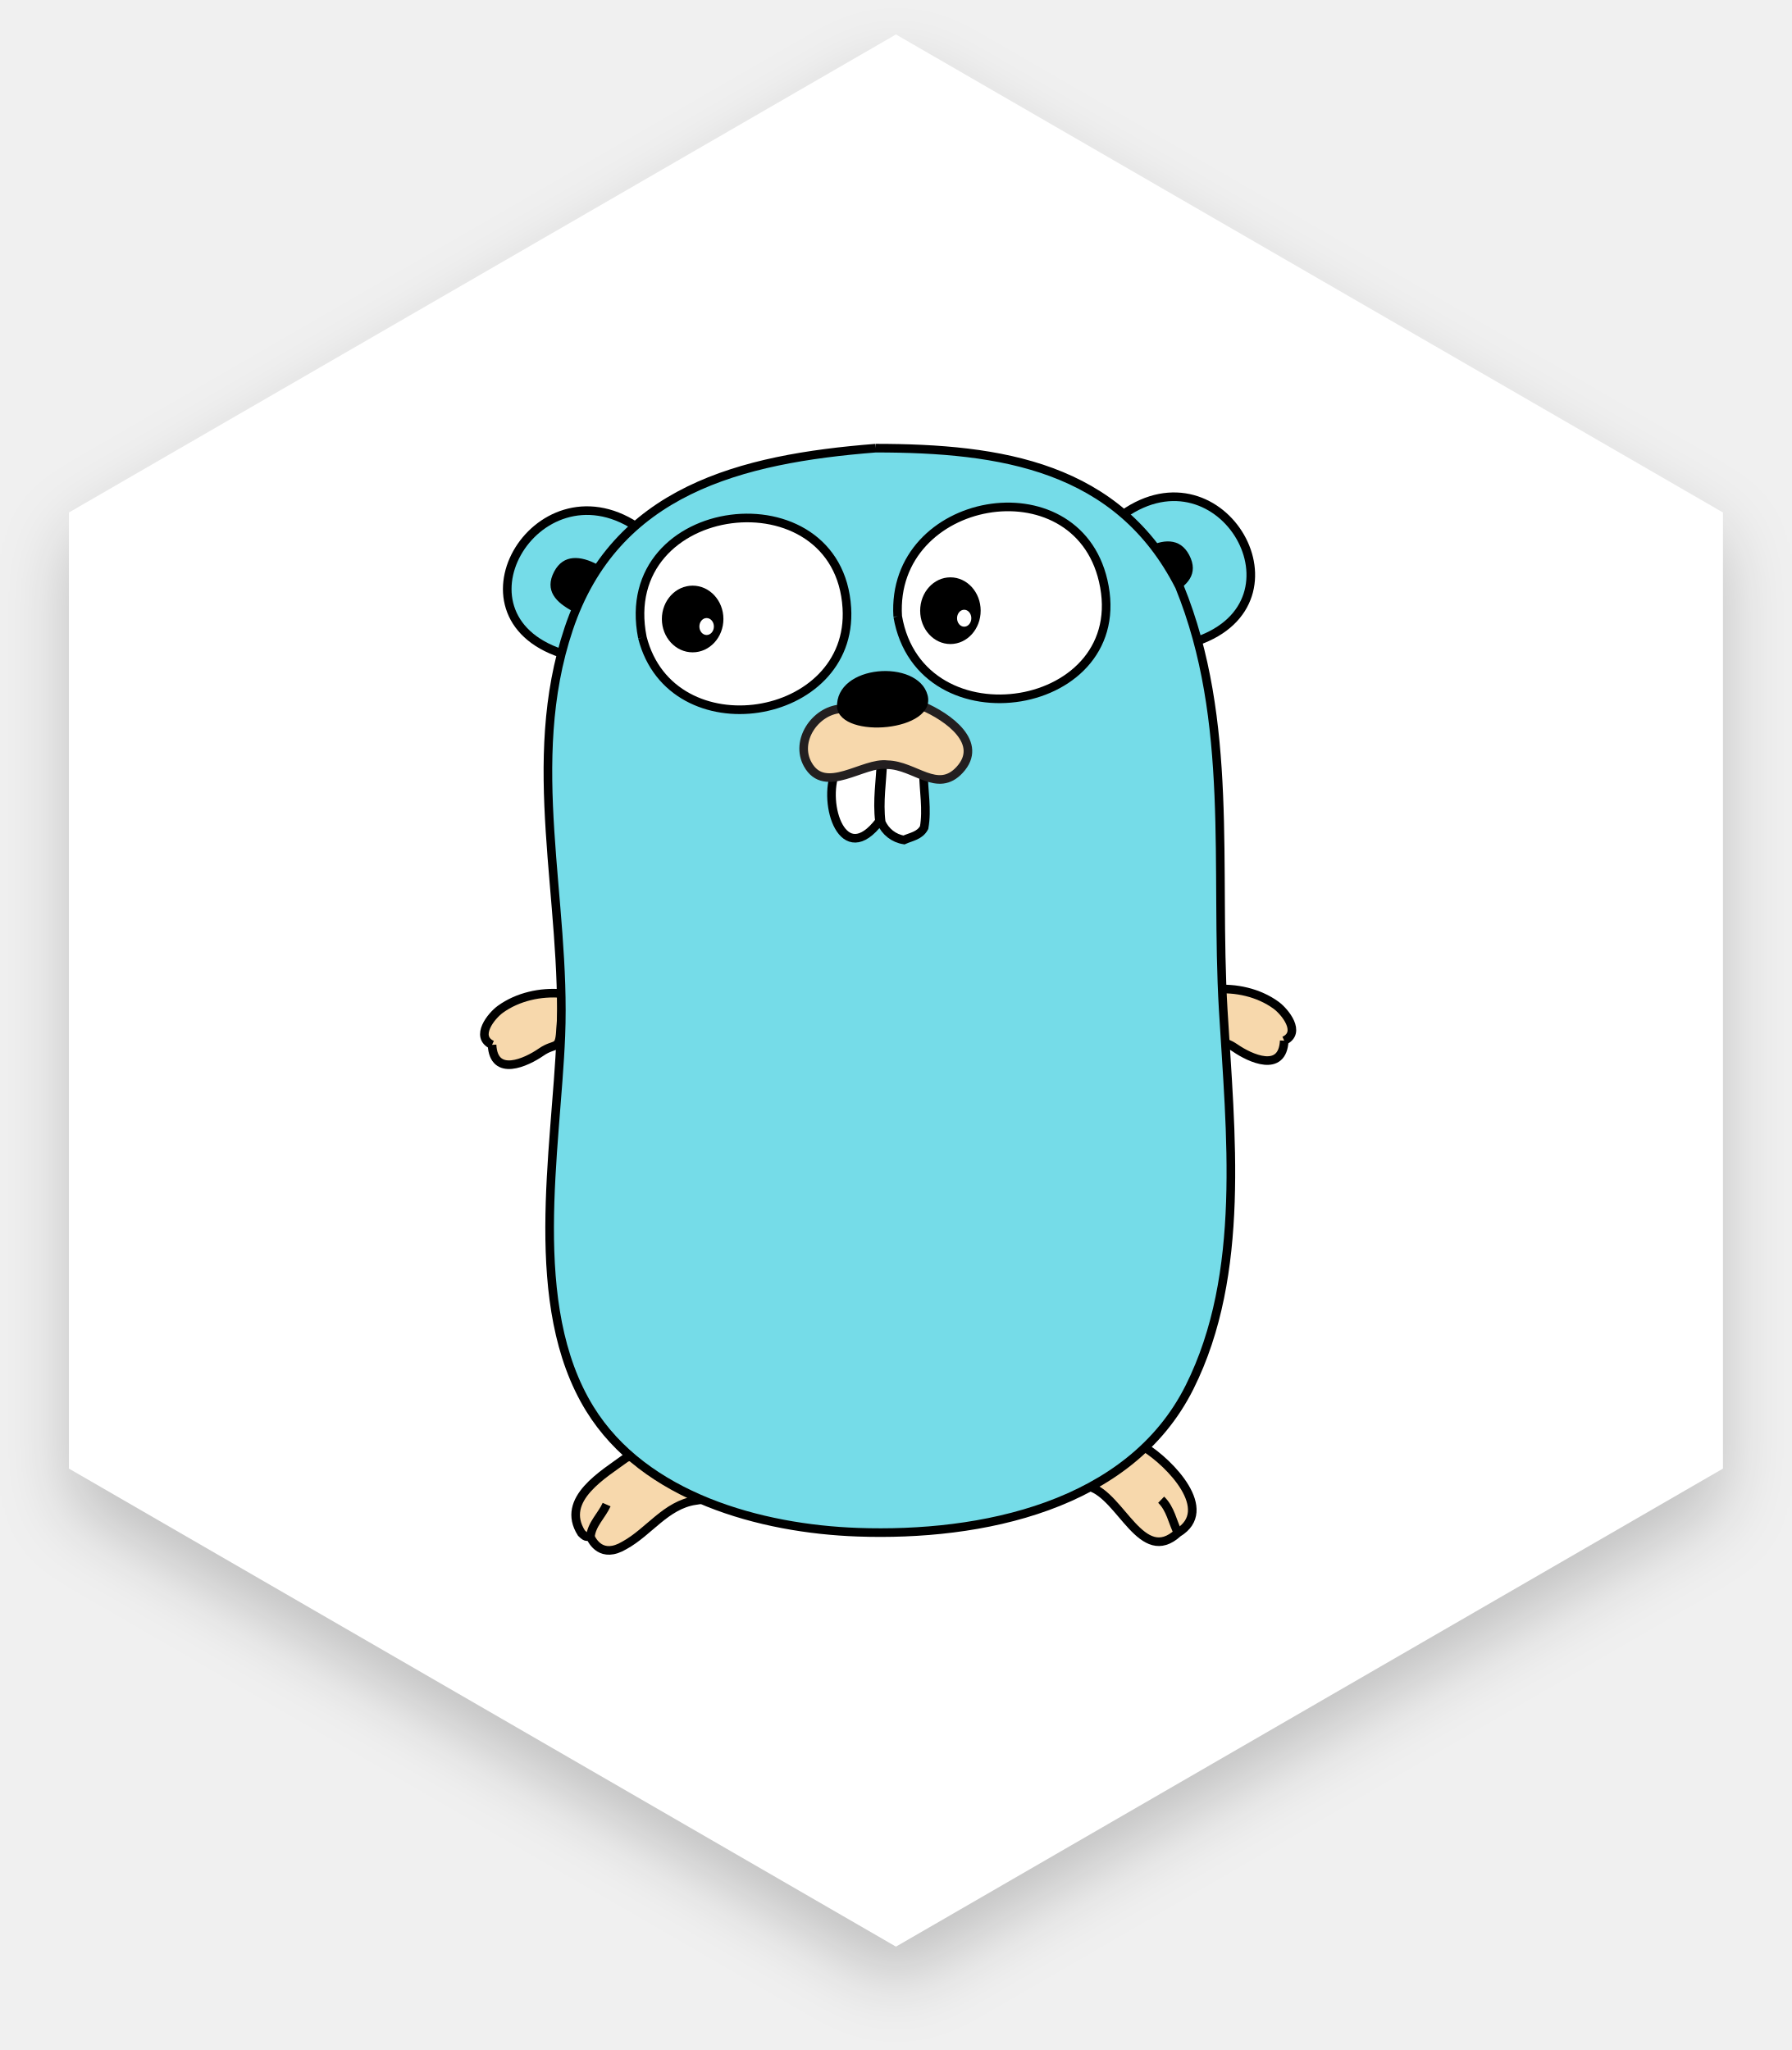
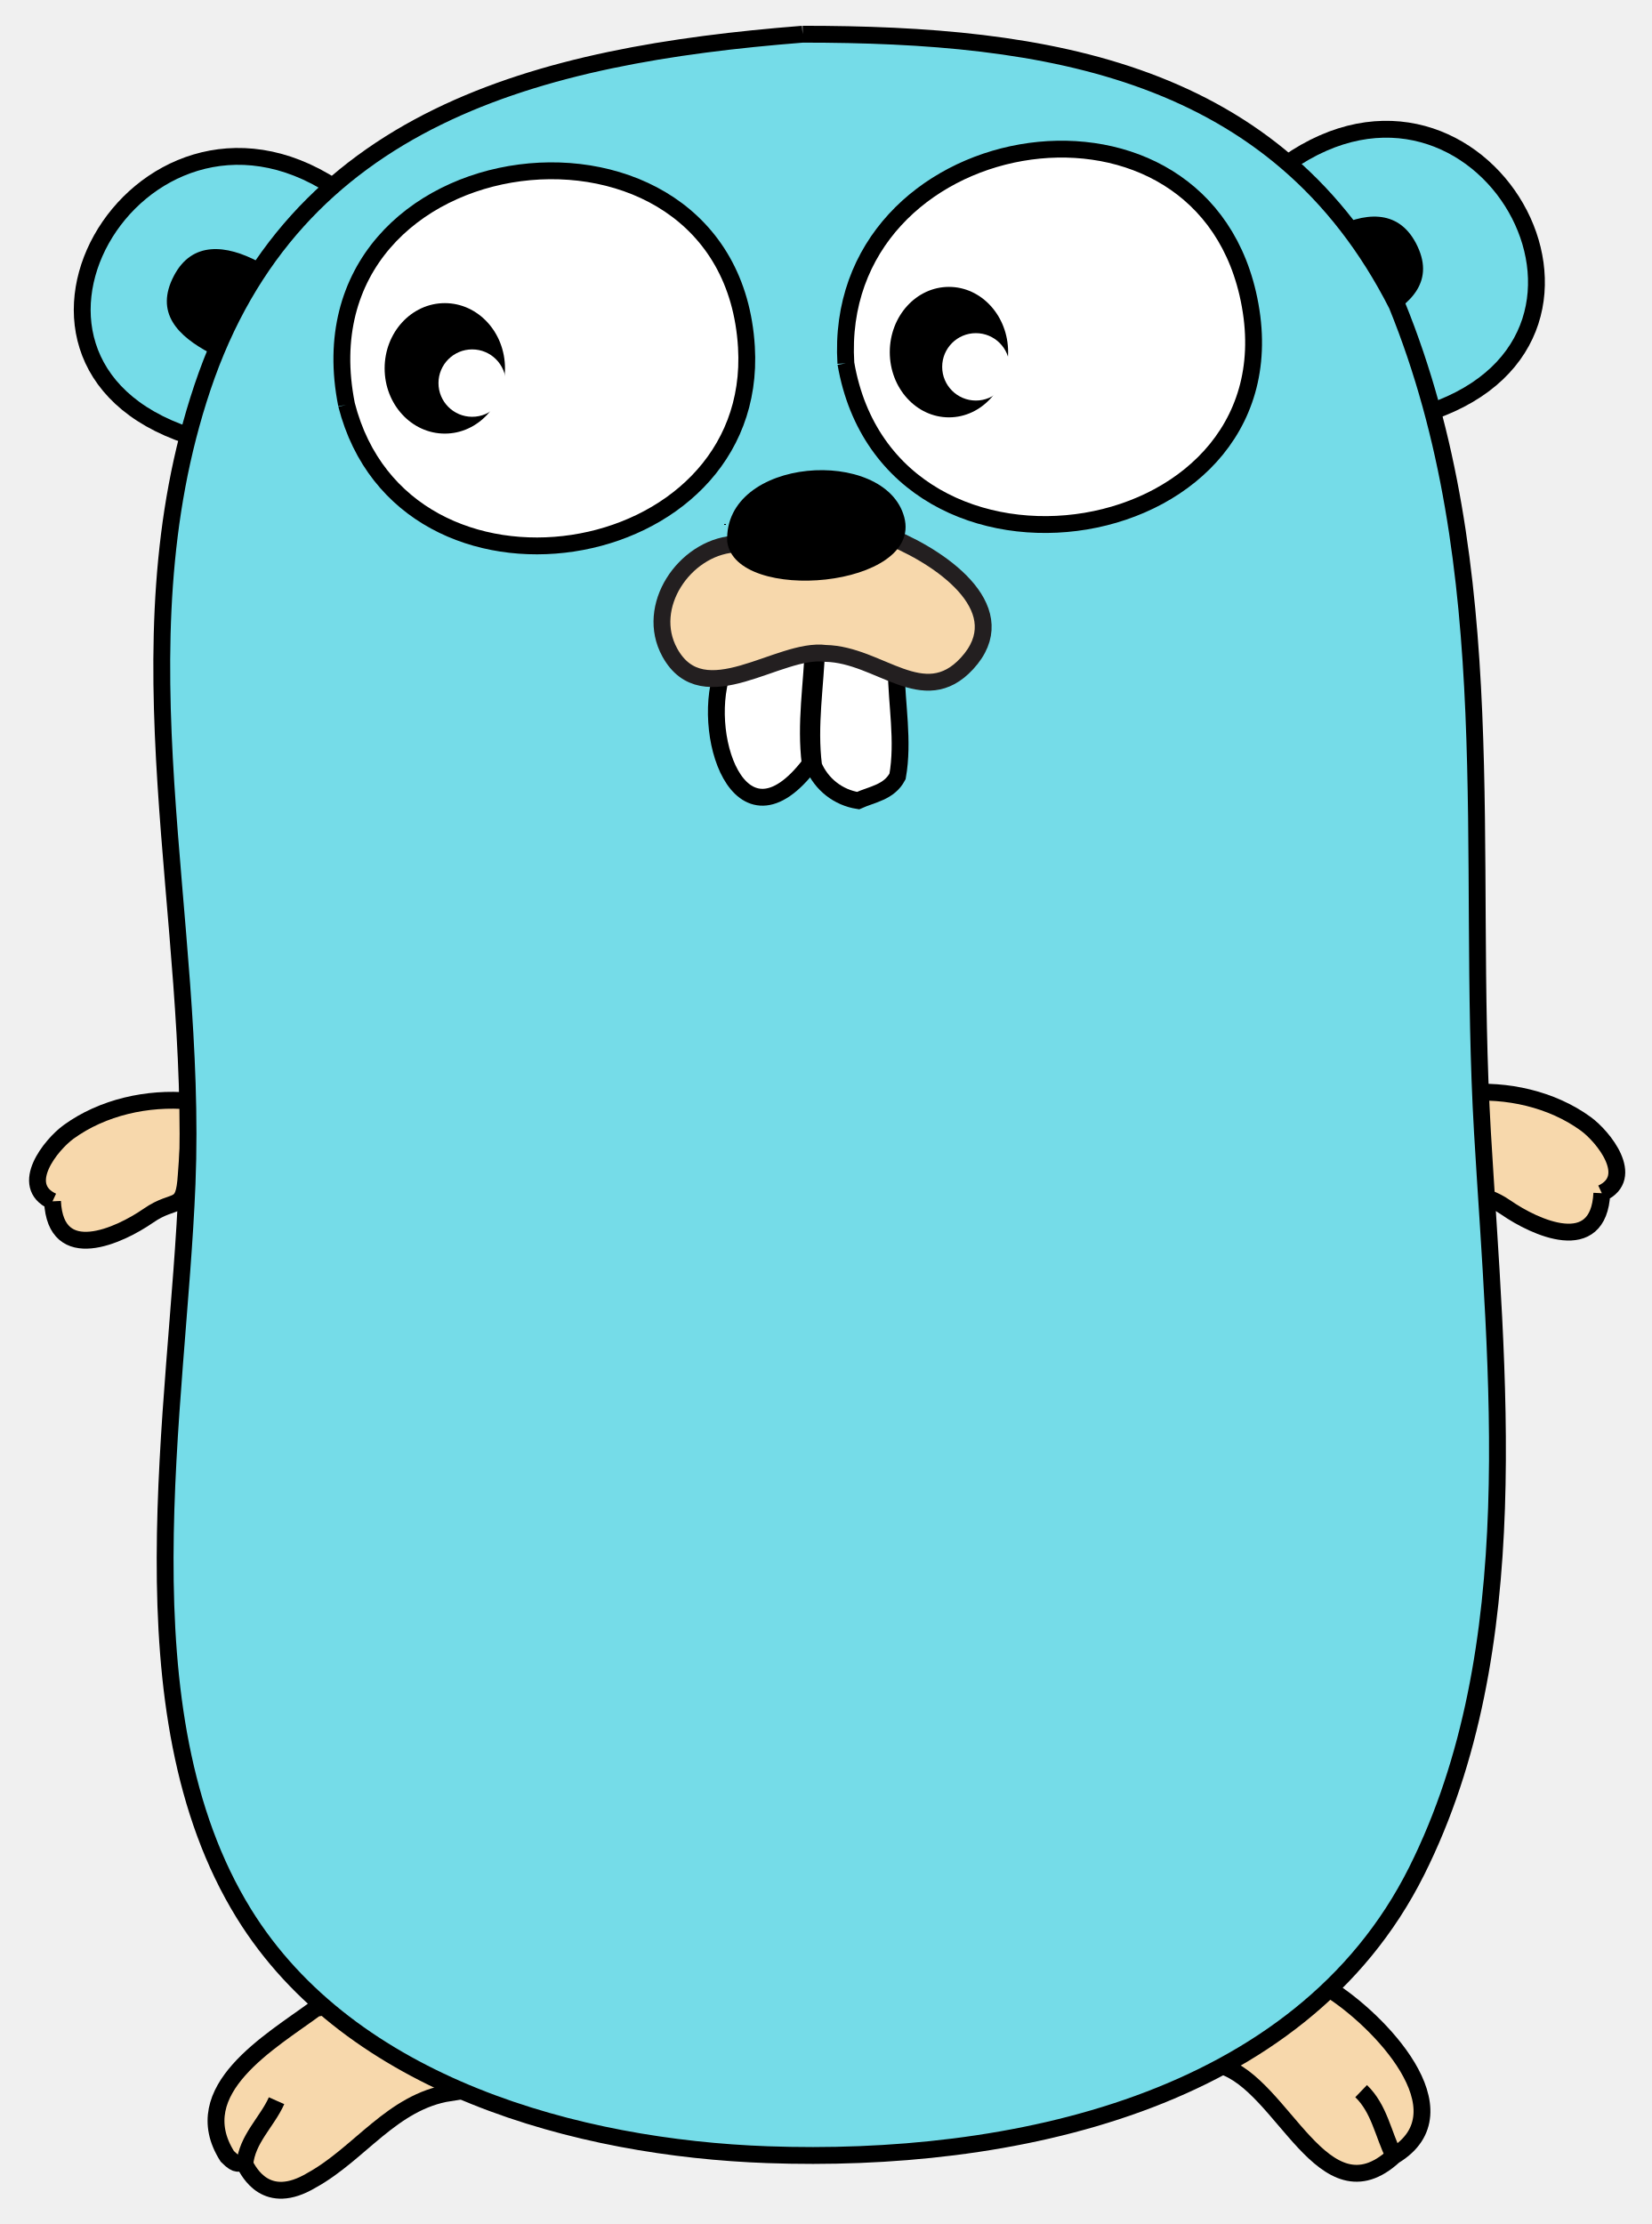
- <svg xmlns="http://www.w3.org/2000/svg" xmlns:xlink="http://www.w3.org/1999/xlink" width="104px" height="119px" viewBox="0 0 104 119" version="1.1">
-   <defs>
-     <polygon id="path-1" points="48 0 96 27.75 96 83.25 48 111 -2.35633735e-12 83.25 -2.38653541e-12 27.75" />
-     <filter x="-50%" y="-50%" width="200%" height="200%" filterUnits="objectBoundingBox" id="filter-2">
-       <feOffset dx="0" dy="2" in="SourceAlpha" result="shadowOffsetOuter1" />
-       <feGaussianBlur stdDeviation="2" in="shadowOffsetOuter1" result="shadowBlurOuter1" />
-       <feColorMatrix values="0 0 0 0 0   0 0 0 0 0   0 0 0 0 0  0 0 0 0.2 0" type="matrix" in="shadowBlurOuter1" />
-     </filter>
-   </defs>
+ <svg xmlns="http://www.w3.org/2000/svg" width="49px" height="66px" viewBox="0 0 49 66" version="1.1">
+   <defs />
  <g id="Page-1" stroke="none" stroke-width="1" fill="none" fill-rule="evenodd">
-     <g id="DesktopHD_Round7_ClientGuides-Copy" transform="translate(-385, -1416)">
-       <g id="clients-copy" transform="translate(389, 1067)">
-         <g id="row1">
-           <g id="go" transform="translate(0, 351)">
-             <g id="Polygon">
-               <use fill="black" fill-opacity="1" filter="url(#filter-2)" xlink:href="#path-1" />
-               <use fill="#FFFFFF" fill-rule="evenodd" xlink:href="#path-1" />
-             </g>
-             <g transform="translate(24, 24)">
-               <path d="M0.558,34.651 C0.65,36.549 2.545,35.671 3.403,35.077 C4.217,34.514 4.456,34.982 4.527,33.87 C4.574,33.139 4.658,32.408 4.617,31.675 C3.385,31.563 2.045,31.857 1.035,32.591 C0.515,32.969 -0.46,34.177 0.558,34.651" id="Shape" stroke="#000000" stroke-width="0.5" fill="#F7D8AC" />
-               <path id="Shape" stroke="#000000" stroke-width="0.5" fill="#C6B198" />
-               <path d="M4.936,12.035 C-2.324,9.991 3.075,0.746 8.905,4.549 L4.936,12.035 Z" id="Shape" stroke="#000000" stroke-width="0.5" fill="#75DCE8" />
-               <path d="M37.194,3.855 C42.941,-0.185 48.134,8.93 41.455,11.224 L37.194,3.855 Z" id="Shape" stroke="#000000" stroke-width="0.5" fill="#75DCE8" />
-               <path d="M38.43,58.015 C39.89,58.919 42.558,61.653 40.368,62.978 C38.264,64.907 37.087,60.862 35.24,60.301 C36.035,59.22 37.043,58.234 38.43,58.015 Z" id="Shape" stroke="#000000" stroke-width="0.5" fill="#F7D8AC" />
-               <path d="M40.368,62.978 C40.044,62.332 39.935,61.578 39.393,61.057" id="Shape" stroke="#000000" stroke-width="0.5" />
-               <path d="M12.352,61.104 C10.638,61.37 9.674,62.917 8.246,63.703 C6.9,64.506 6.385,63.445 6.264,63.23 C6.053,63.134 6.07,63.32 5.745,62.992 C4.497,61.021 7.045,59.58 8.371,58.601 C10.219,58.227 11.377,59.83 12.352,61.104 Z" id="Shape" stroke="#000000" stroke-width="0.5" fill="#F7D8AC" />
-               <path d="M6.264,63.23 C6.329,62.479 6.924,61.976 7.207,61.341" id="Shape" stroke="#000000" stroke-width="0.5" />
-               <path d="M5.239,9.482 C4.282,8.974 3.579,8.286 4.165,7.177 C4.707,6.15 5.715,6.261 6.673,6.769 L5.239,9.482 Z" id="Shape" fill="#000000" />
-               <path d="M39.942,8.517 C40.9,8.01 41.603,7.321 41.017,6.212 C40.474,5.186 39.467,5.297 38.509,5.804 L39.942,8.517 Z" id="Shape" fill="#000000" />
-               <path d="M46.536,34.41 C46.444,36.308 44.549,35.43 43.691,34.836 C42.876,34.273 42.638,34.741 42.567,33.629 C42.52,32.898 42.436,32.167 42.477,31.434 C43.709,31.322 45.049,31.616 46.058,32.35 C46.578,32.728 47.554,33.936 46.536,34.41" id="Shape" stroke="#000000" stroke-width="0.5" fill="#F7D8AC" />
-               <path id="Shape" stroke="#000000" stroke-width="0.5" fill="#F7D8AC" />
-               <path d="M22.819,0.015 C30.088,0.015 36.902,1.055 40.454,8.046 C43.642,15.881 42.508,24.329 42.994,32.61 C43.412,39.72 44.338,47.934 41.042,54.523 C37.576,61.455 28.913,63.199 21.777,62.943 C16.171,62.743 9.399,60.912 6.235,55.785 C2.524,49.771 4.281,40.828 4.551,34.136 C4.87,26.209 2.405,18.258 5.007,10.501 C7.706,2.454 14.985,0.635 22.819,0.015" id="Shape" stroke="#000000" stroke-width="0.5" fill="#75DCE8" />
-               <path d="M24.102,9.782 C25.407,17.376 37.808,15.368 36.027,7.709 C34.43,0.842 23.669,2.743 24.102,9.782" id="Shape" stroke="#000000" stroke-width="0.5" fill="#FFFFFF" />
-               <path d="M9.284,11.01 C10.975,17.621 21.549,15.929 21.151,9.297 C20.673,1.355 7.667,2.887 9.284,11.01" id="Shape" stroke="#000000" stroke-width="0.5" fill="#FFFFFF" />
-               <path d="M25.599,18.894 C25.604,19.881 25.823,20.99 25.636,22.04 C25.384,22.516 24.89,22.567 24.465,22.759 C23.876,22.667 23.381,22.28 23.145,21.728 C22.993,20.53 23.201,19.369 23.239,18.17 L25.599,18.894 Z" id="Shape" stroke="#000000" stroke-width="0.5" fill="#FFFFFF" />
-               <g id="Group" transform="translate(10.35529, 7.954802)">
-                 <ellipse id="Oval" fill="#000000" cx="1.845" cy="1.977" rx="1.786" ry="1.936" />
-                 <ellipse id="Oval" fill="#FFFFFF" cx="2.657" cy="2.414" rx="0.421" ry="0.492" />
-               </g>
-               <g id="Group" transform="translate(25.28618, 7.472693)">
-                 <ellipse id="Oval" fill="#000000" cx="1.875" cy="1.977" rx="1.756" ry="1.936" />
-                 <ellipse id="Oval" fill="#FFFFFF" cx="2.674" cy="2.414" rx="0.414" ry="0.492" />
-               </g>
-               <path d="M20.496,18.787 C19.717,20.676 20.93,24.456 23.044,21.668 C22.893,20.469 23.1,19.309 23.139,18.109 L20.496,18.787 Z" id="Shape" stroke="#000000" stroke-width="0.5" fill="#FFFFFF" />
-               <g id="Group" transform="translate(18.5432, 12.89642)">
-                 <path d="M2.219,2.251 C0.767,2.375 -0.42,4.103 0.335,5.47 C1.335,7.281 3.567,5.31 4.957,5.494 C6.556,5.527 7.867,7.187 9.152,5.794 C10.581,4.245 8.536,2.736 6.939,2.062 L2.219,2.251 Z" id="Shape" stroke="#231F20" stroke-width="0.5" fill="#F7D8AC" />
-                 <path d="M2.037,2.175 C1.929,-0.343 6.725,-0.658 7.291,1.45 C7.856,3.553 2.273,4.041 2.037,2.175 C1.848,0.685 2.037,2.175 2.037,2.175 Z" id="Shape" fill="#000000" />
-               </g>
-             </g>
-           </g>
+     <g id="go" transform="translate(1, 1)">
+       <g id="Group">
+         <path d="M0.558,34.651 C0.65,36.549 2.545,35.671 3.403,35.077 C4.217,34.514 4.456,34.982 4.527,33.87 C4.574,33.139 4.658,32.408 4.617,31.675 C3.385,31.563 2.045,31.857 1.035,32.591 C0.515,32.969 -0.46,34.177 0.558,34.651" id="Shape" stroke="#000000" stroke-width="0.5" fill="#F7D8AC" fill-rule="nonzero" />
+         <path d="M4.936,12.035 C-2.324,9.991 3.075,0.746 8.905,4.549 L4.936,12.035 Z" id="Shape" stroke="#000000" stroke-width="0.5" fill="#75DCE8" fill-rule="nonzero" />
+         <path d="M37.194,3.855 C42.941,-0.185 48.134,8.93 41.455,11.224 L37.194,3.855 Z" id="Shape" stroke="#000000" stroke-width="0.5" fill="#75DCE8" fill-rule="nonzero" />
+         <path d="M38.43,58.015 C39.89,58.919 42.558,61.653 40.368,62.978 C38.264,64.907 37.087,60.862 35.24,60.301 C36.035,59.22 37.043,58.234 38.43,58.015 Z" id="Shape" stroke="#000000" stroke-width="0.5" fill="#F7D8AC" fill-rule="nonzero" />
+         <path d="M40.368,62.978 C40.044,62.332 39.935,61.578 39.393,61.057" id="Shape" stroke="#000000" stroke-width="0.5" />
+         <path d="M12.352,61.104 C10.638,61.37 9.674,62.917 8.246,63.703 C6.9,64.506 6.385,63.445 6.264,63.23 C6.053,63.134 6.07,63.32 5.745,62.992 C4.497,61.021 7.045,59.58 8.371,58.601 C10.219,58.227 11.377,59.83 12.352,61.104 Z" id="Shape" stroke="#000000" stroke-width="0.5" fill="#F7D8AC" fill-rule="nonzero" />
+         <path d="M6.264,63.23 C6.329,62.479 6.924,61.976 7.207,61.341" id="Shape" stroke="#000000" stroke-width="0.5" />
+         <path d="M5.239,9.482 C4.282,8.974 3.579,8.286 4.165,7.177 C4.707,6.15 5.715,6.261 6.673,6.769 L5.239,9.482 Z" id="Shape" fill="#000000" fill-rule="nonzero" />
+         <path d="M39.942,8.517 C40.9,8.01 41.603,7.321 41.017,6.212 C40.474,5.186 39.467,5.297 38.509,5.804 L39.942,8.517 Z" id="Shape" fill="#000000" fill-rule="nonzero" />
+         <path d="M46.536,34.41 C46.444,36.308 44.549,35.43 43.691,34.836 C42.876,34.273 42.638,34.741 42.567,33.629 C42.52,32.898 42.436,32.167 42.477,31.434 C43.709,31.322 45.049,31.616 46.058,32.35 C46.578,32.728 47.554,33.936 46.536,34.41" id="Shape" stroke="#000000" stroke-width="0.5" fill="#F7D8AC" fill-rule="nonzero" />
+         <path d="M22.819,0.015 C30.088,0.015 36.902,1.055 40.454,8.046 C43.642,15.881 42.508,24.329 42.994,32.61 C43.412,39.72 44.338,47.934 41.042,54.523 C37.576,61.455 28.913,63.199 21.777,62.943 C16.171,62.743 9.399,60.912 6.235,55.785 C2.524,49.771 4.281,40.828 4.551,34.136 C4.87,26.209 2.405,18.258 5.007,10.501 C7.706,2.454 14.985,0.635 22.819,0.015" id="Shape" stroke="#000000" stroke-width="0.5" fill="#75DCE8" fill-rule="nonzero" />
+         <path d="M24.102,9.782 C25.407,17.376 37.808,15.368 36.027,7.709 C34.43,0.842 23.669,2.743 24.102,9.782" id="Shape" stroke="#000000" stroke-width="0.5" fill="#FFFFFF" fill-rule="nonzero" />
+         <path d="M9.284,11.01 C10.975,17.621 21.549,15.929 21.151,9.297 C20.673,1.355 7.667,2.887 9.284,11.01" id="Shape" stroke="#000000" stroke-width="0.5" fill="#FFFFFF" fill-rule="nonzero" />
+         <path d="M25.599,18.894 C25.604,19.881 25.823,20.99 25.636,22.04 C25.384,22.516 24.89,22.567 24.465,22.759 C23.876,22.667 23.381,22.28 23.145,21.728 C22.993,20.53 23.201,19.369 23.239,18.17 L25.599,18.894 Z" id="Shape" stroke="#000000" stroke-width="0.5" fill="#FFFFFF" fill-rule="nonzero" />
+         <g transform="translate(10.35529, 7.954802)" fill-rule="nonzero" id="Oval">
+           <ellipse fill="#000000" cx="1.845" cy="1.977" rx="1.786" ry="1.936" />
+           <ellipse fill="#FFFFFF" cx="2.657" cy="2.414" rx="1" ry="1" />
+         </g>
+         <g transform="translate(25.28618, 7.472693)" fill-rule="nonzero" id="Oval">
+           <ellipse fill="#000000" cx="1.875" cy="1.977" rx="1.756" ry="1.936" />
+           <ellipse fill="#FFFFFF" cx="2.674" cy="2.414" rx="1" ry="1" />
+         </g>
+         <path d="M20.496,18.787 C19.717,20.676 20.93,24.456 23.044,21.668 C22.893,20.469 23.1,19.309 23.139,18.109 L20.496,18.787 Z" id="Shape" stroke="#000000" stroke-width="0.5" fill="#FFFFFF" fill-rule="nonzero" />
+         <g transform="translate(18.5432, 12.89642)" fill-rule="nonzero" id="Shape">
+           <path d="M2.219,2.251 C0.767,2.375 -0.42,4.103 0.335,5.47 C1.335,7.281 3.567,5.31 4.957,5.494 C6.556,5.527 7.867,7.187 9.152,5.794 C10.581,4.245 8.536,2.736 6.939,2.062 L2.219,2.251 Z" stroke="#231F20" stroke-width="0.5" fill="#F7D8AC" />
+           <path d="M2.037,2.175 C1.929,-0.343 6.725,-0.658 7.291,1.45 C7.856,3.553 2.273,4.041 2.037,2.175 C1.848,0.685 2.037,2.175 2.037,2.175 Z" fill="#000000" />
        </g>
      </g>
    </g>
  </g>
</svg>
